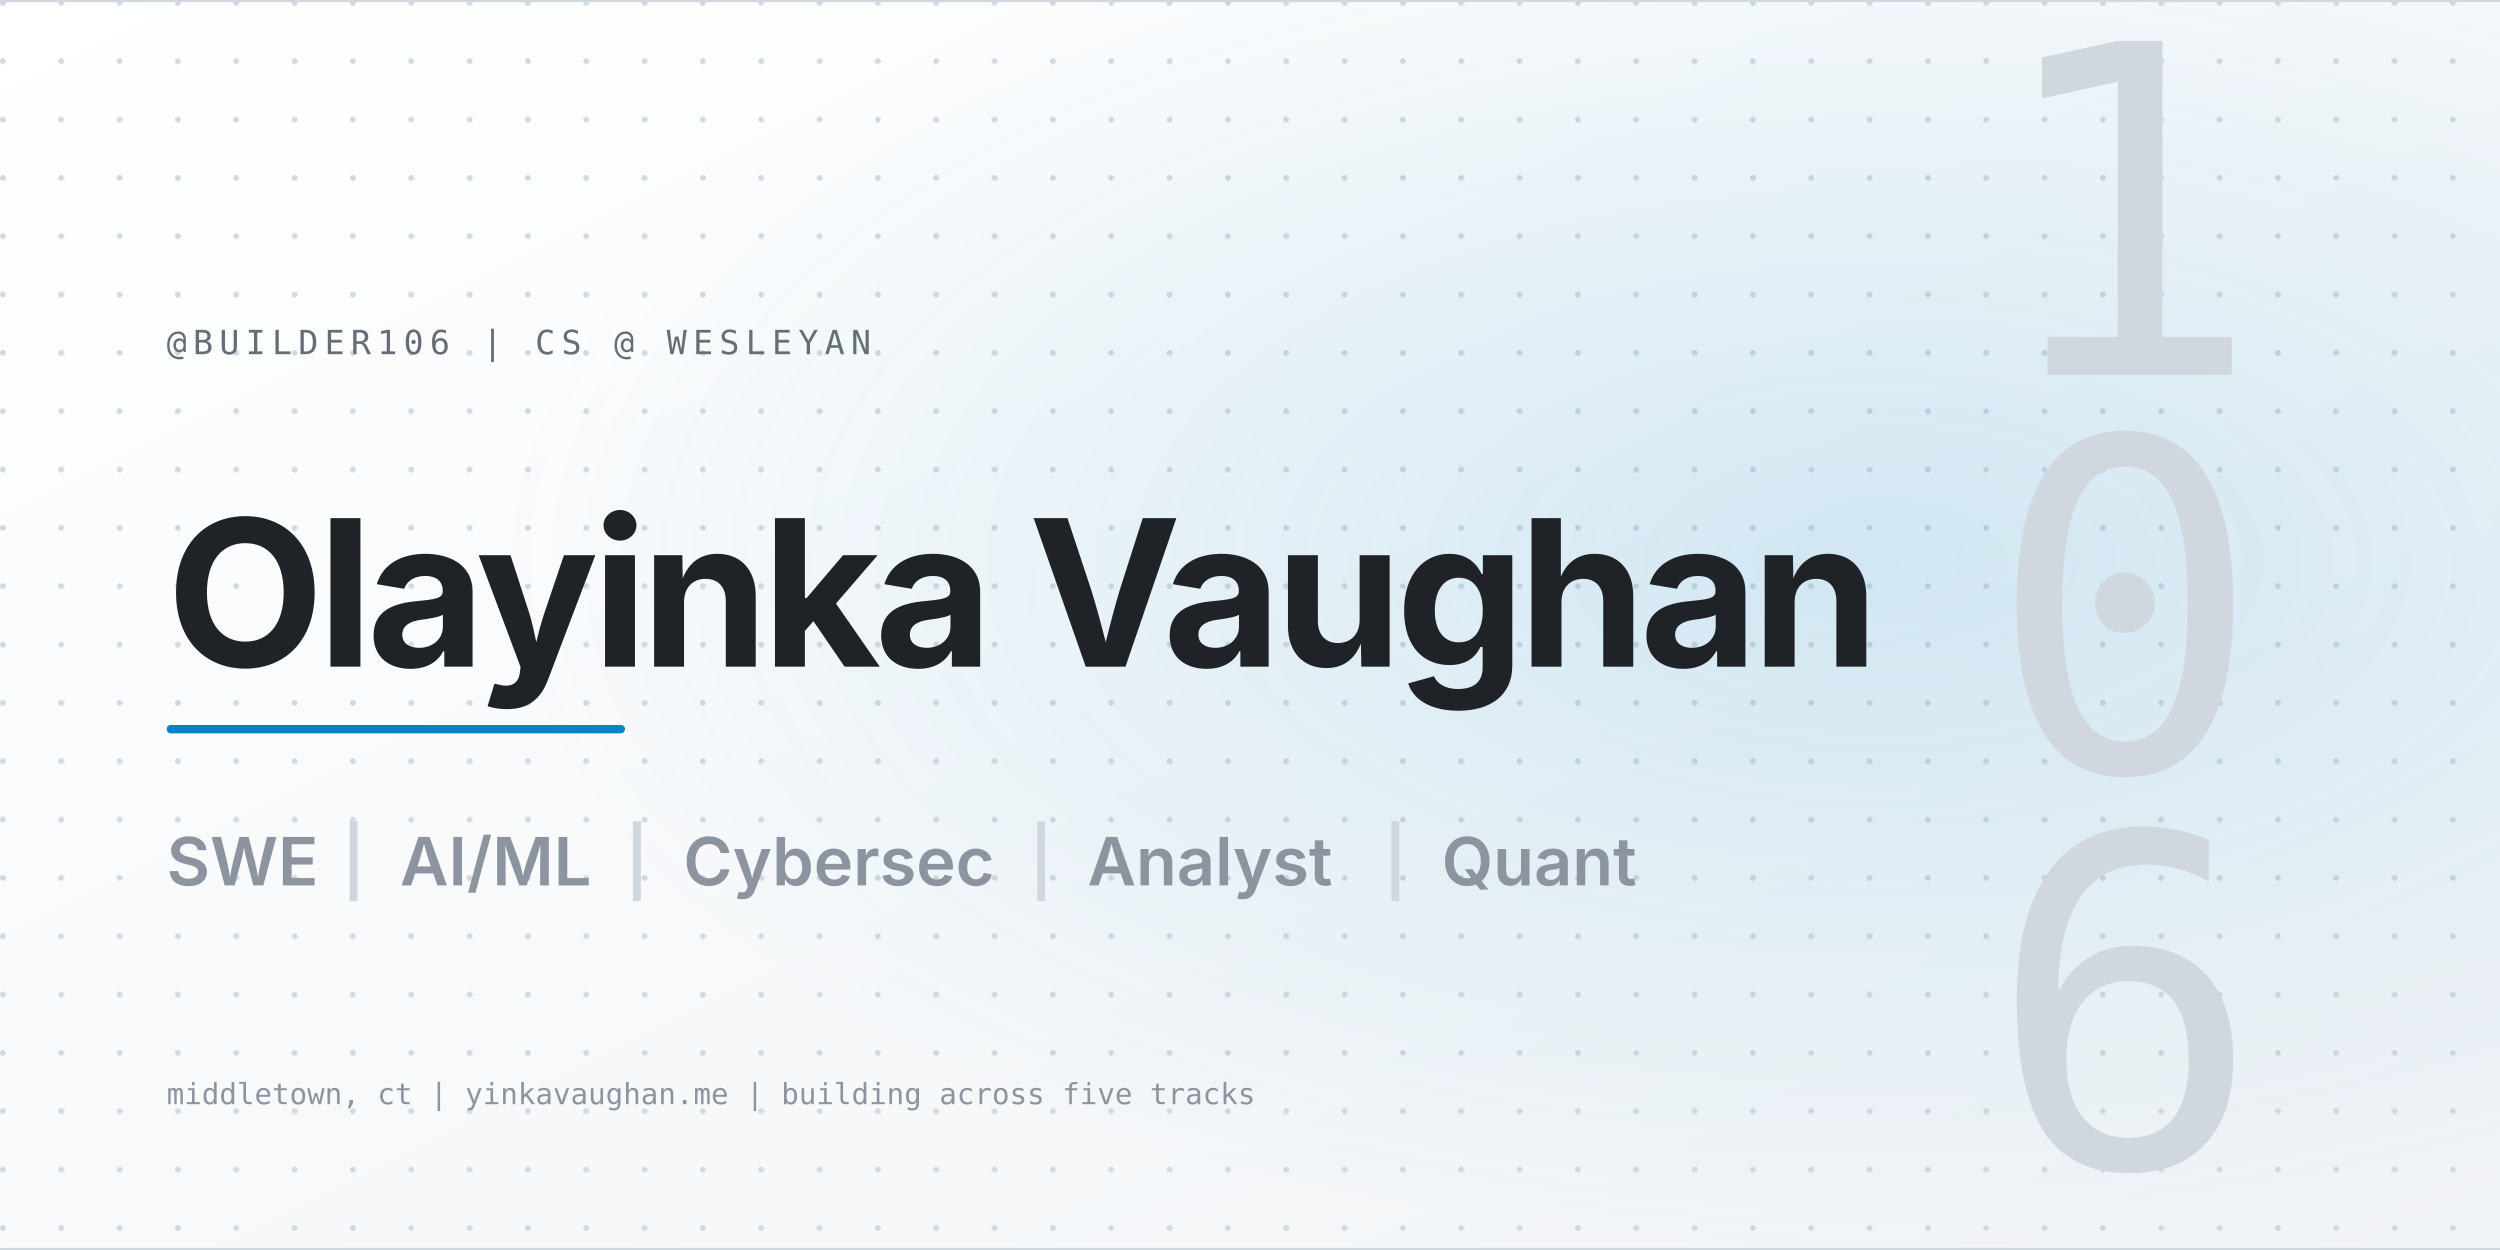
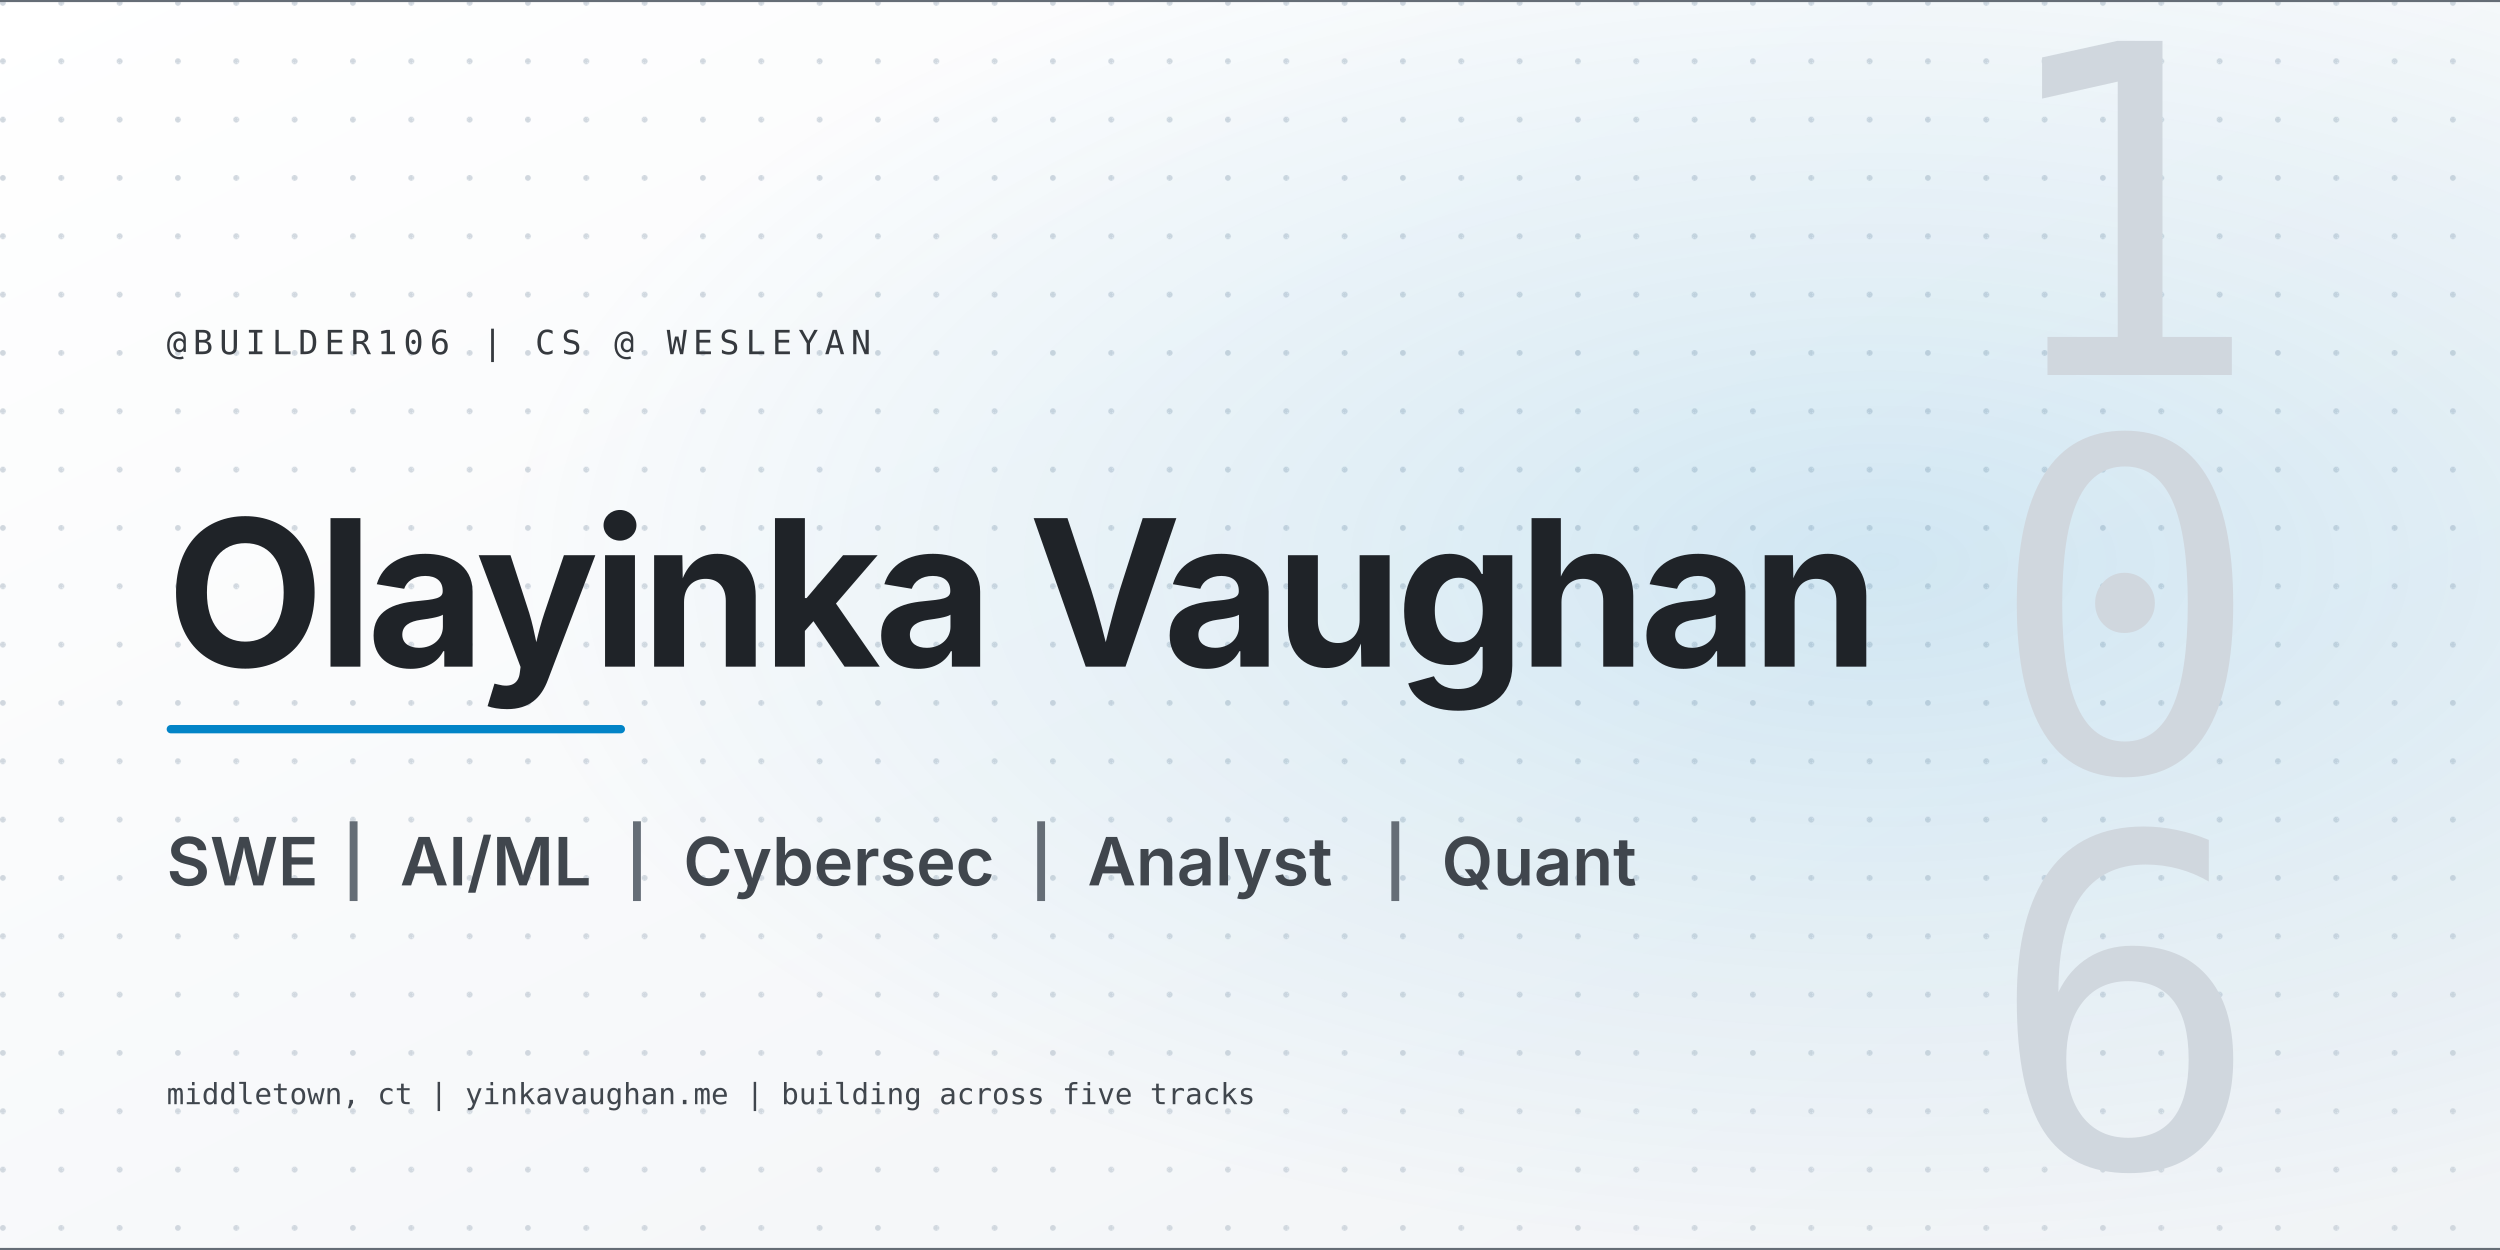
<svg xmlns="http://www.w3.org/2000/svg" width="1200" height="600" viewBox="0 0 1200 600" role="img" aria-label="Olayinka Vaughan — SWE, AI/ML, Cybersec, Analyst, Quant">
  <defs>
    <style>
      @keyframes breathe {
        0%, 100% { opacity: 0.05; }
        50%      { opacity: 0.18; }
      }
      @keyframes draw {
        0%   { width: 0px; }
        100% { width: 220px; }
      }
      @keyframes c1 {
-         0%, 17%   { fill: #0284c7; }
-         20%, 100% { fill: #8c959f; }
+         0%, 17%   { fill: #014e76; }
+         20%, 100% { fill: #40464d; }
      }
      @keyframes c2 {
-         0%, 17%   { fill: #8c959f; }
-         20%, 37%  { fill: #c2410c; }
-         40%, 100% { fill: #8c959f; }
+         0%, 17%   { fill: #40464d; }
+         20%, 37%  { fill: #812b08; }
+         40%, 100% { fill: #40464d; }
      }
      @keyframes c3 {
-         0%, 37%   { fill: #8c959f; }
-         40%, 57%  { fill: #b91c1c; }
-         60%, 100% { fill: #8c959f; }
+         0%, 37%   { fill: #40464d; }
+         40%, 57%  { fill: #8a1515; }
+         60%, 100% { fill: #40464d; }
      }
      @keyframes c4 {
-         0%, 57%   { fill: #8c959f; }
-         60%, 77%  { fill: #b45309; }
-         80%, 100% { fill: #8c959f; }
+         0%, 57%   { fill: #40464d; }
+         60%, 77%  { fill: #773706; }
+         80%, 100% { fill: #40464d; }
      }
      @keyframes c5 {
-         0%, 77%   { fill: #8c959f; }
-         80%, 97%  { fill: #15803d; }
-         100%      { fill: #8c959f; }
+         0%, 77%   { fill: #40464d; }
+         80%, 97%  { fill: #0e5428; }
+         100%      { fill: #40464d; }
      }
      .breath { animation: breathe 9s ease-in-out infinite; }
      .bar    { animation: draw 1.6s cubic-bezier(.2,.7,.2,1) .3s both; }
      .w1     { animation: c1 10s linear infinite; }
      .w2     { animation: c2 10s linear infinite; }
      .w3     { animation: c3 10s linear infinite; }
      .w4     { animation: c4 10s linear infinite; }
      .w5     { animation: c5 10s linear infinite; }
+       @media (prefers-reduced-motion: reduce) {
+         .breath, .bar, .w1, .w2, .w3, .w4, .w5 { animation: none; }
+         .w1 { fill: #014e76; }
+         .w2 { fill: #812b08; }
+         .w3 { fill: #8a1515; }
+         .w4 { fill: #773706; }
+         .w5 { fill: #0e5428; }
+       }
    </style>
    <linearGradient id="bg" x1="0" y1="0" x2="1" y2="1">
      <stop offset="0%" stop-color="#ffffff" />
      <stop offset="100%" stop-color="#f0f3f6" />
    </linearGradient>
    <radialGradient id="glow" cx="0.75" cy="0.45" r="0.55">
      <stop offset="0%" stop-color="#0284c7" />
      <stop offset="100%" stop-color="#0284c7" stop-opacity="0" />
    </radialGradient>
    <pattern id="dots" x="0" y="0" width="28" height="28" patternUnits="userSpaceOnUse">
      <circle cx="1.4" cy="1.4" r="1.4" fill="#d0d7de" />
    </pattern>
  </defs>
  <rect width="1200" height="600" fill="url(#bg)" />
  <rect width="1200" height="600" fill="url(#dots)" />
  <rect class="breath" width="1200" height="600" fill="url(#glow)" opacity="0.15" />
  <g font-family="ui-monospace, SFMono-Regular, Menlo, monospace" font-weight="200" fill="#d0d7de" text-anchor="middle">
    <text x="1020" y="180" font-size="220">1</text>
    <text x="1020" y="370" font-size="220">0</text>
    <text x="1020" y="560" font-size="220">6</text>
  </g>
-   <line x1="0" y1="0.5" x2="1200" y2="0.5" stroke="#d0d7de" stroke-width="1" />
-   <line x1="0" y1="599.5" x2="1200" y2="599.5" stroke="#d0d7de" stroke-width="1" />
-   <text x="80" y="170" font-family="ui-monospace, SFMono-Regular, Menlo, monospace" font-size="16" fill="#656d76" letter-spacing="3">@BUILDER106  |  CS @ WESLEYAN</text>
+   <line x1="0" y1="0.5" x2="1200" y2="0.5" stroke="#656d76" stroke-width="1" />
+   <line x1="0" y1="599.5" x2="1200" y2="599.5" stroke="#656d76" stroke-width="1" />
+   <text x="80" y="170" font-family="ui-monospace, SFMono-Regular, Menlo, monospace" font-size="16" fill="#35393e" letter-spacing="3">@BUILDER106  |  CS @ WESLEYAN</text>
  <text x="80" y="320" font-family="-apple-system, BlinkMacSystemFont, 'Inter', 'Helvetica Neue', system-ui, sans-serif" font-size="98" font-weight="700" fill="#1f2328" letter-spacing="-3">Olayinka Vaughan</text>
  <rect class="bar" x="80" y="348" width="220" height="4" rx="2" fill="#0284c7" />
  <g font-family="-apple-system, BlinkMacSystemFont, 'Inter', 'Helvetica Neue', system-ui, sans-serif" font-size="32" font-weight="600">
-     <text class="w1" x="80" y="425" fill="#8c959f">SWE</text>
-     <text x="164" y="425" fill="#d0d7de">|</text>
-     <text class="w2" x="192" y="425" fill="#8c959f">AI/ML</text>
-     <text x="300" y="425" fill="#d0d7de">|</text>
-     <text class="w3" x="328" y="425" fill="#8c959f">Cybersec</text>
-     <text x="494" y="425" fill="#d0d7de">|</text>
-     <text class="w4" x="522" y="425" fill="#8c959f">Analyst</text>
-     <text x="664" y="425" fill="#d0d7de">|</text>
-     <text class="w5" x="692" y="425" fill="#8c959f">Quant</text>
+     <text class="w1" x="80" y="425" fill="#40464d">SWE</text>
+     <text x="164" y="425" fill="#656d76">|</text>
+     <text class="w2" x="192" y="425" fill="#40464d">AI/ML</text>
+     <text x="300" y="425" fill="#656d76">|</text>
+     <text class="w3" x="328" y="425" fill="#40464d">Cybersec</text>
+     <text x="494" y="425" fill="#656d76">|</text>
+     <text class="w4" x="522" y="425" fill="#40464d">Analyst</text>
+     <text x="664" y="425" fill="#656d76">|</text>
+     <text class="w5" x="692" y="425" fill="#40464d">Quant</text>
  </g>
-   <text x="80" y="530" font-family="ui-monospace, SFMono-Regular, Menlo, monospace" font-size="14" fill="#8c959f">middletown, ct  |  yinkavaughan.me  |  building across five tracks</text>
+   <text x="80" y="530" font-family="ui-monospace, SFMono-Regular, Menlo, monospace" font-size="14" fill="#40464d">middletown, ct  |  yinkavaughan.me  |  building across five tracks</text>
</svg>
